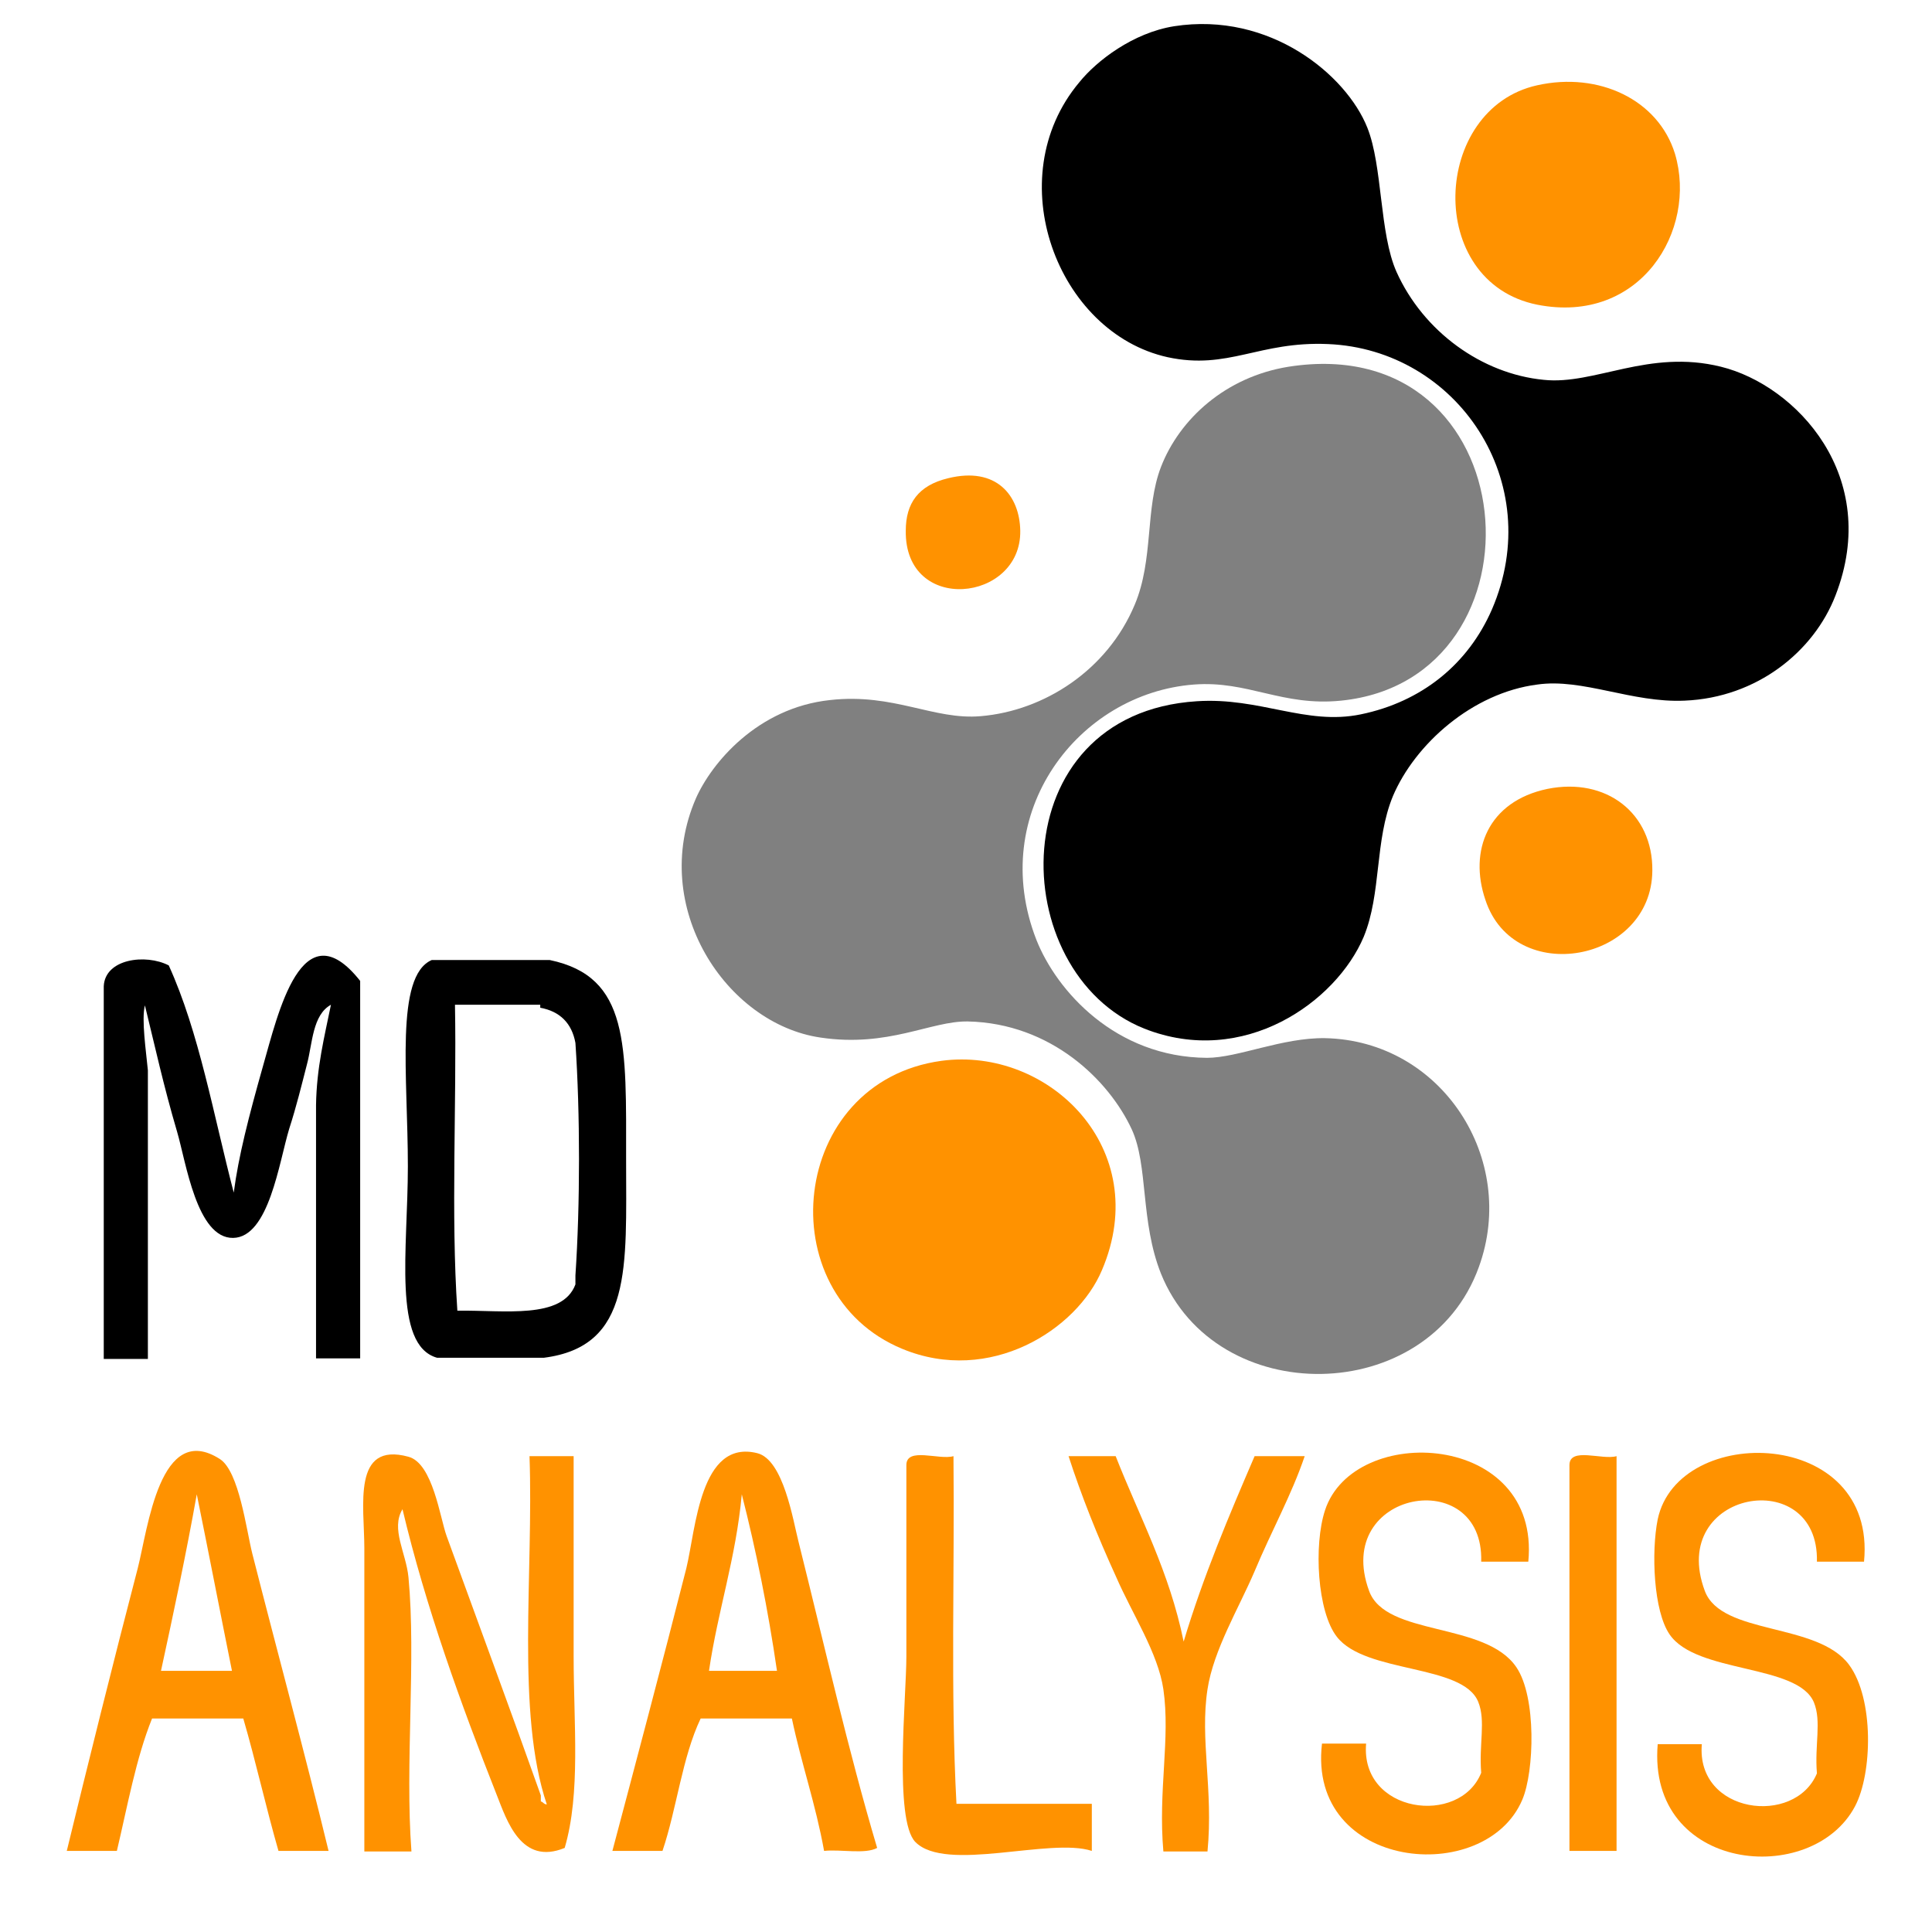
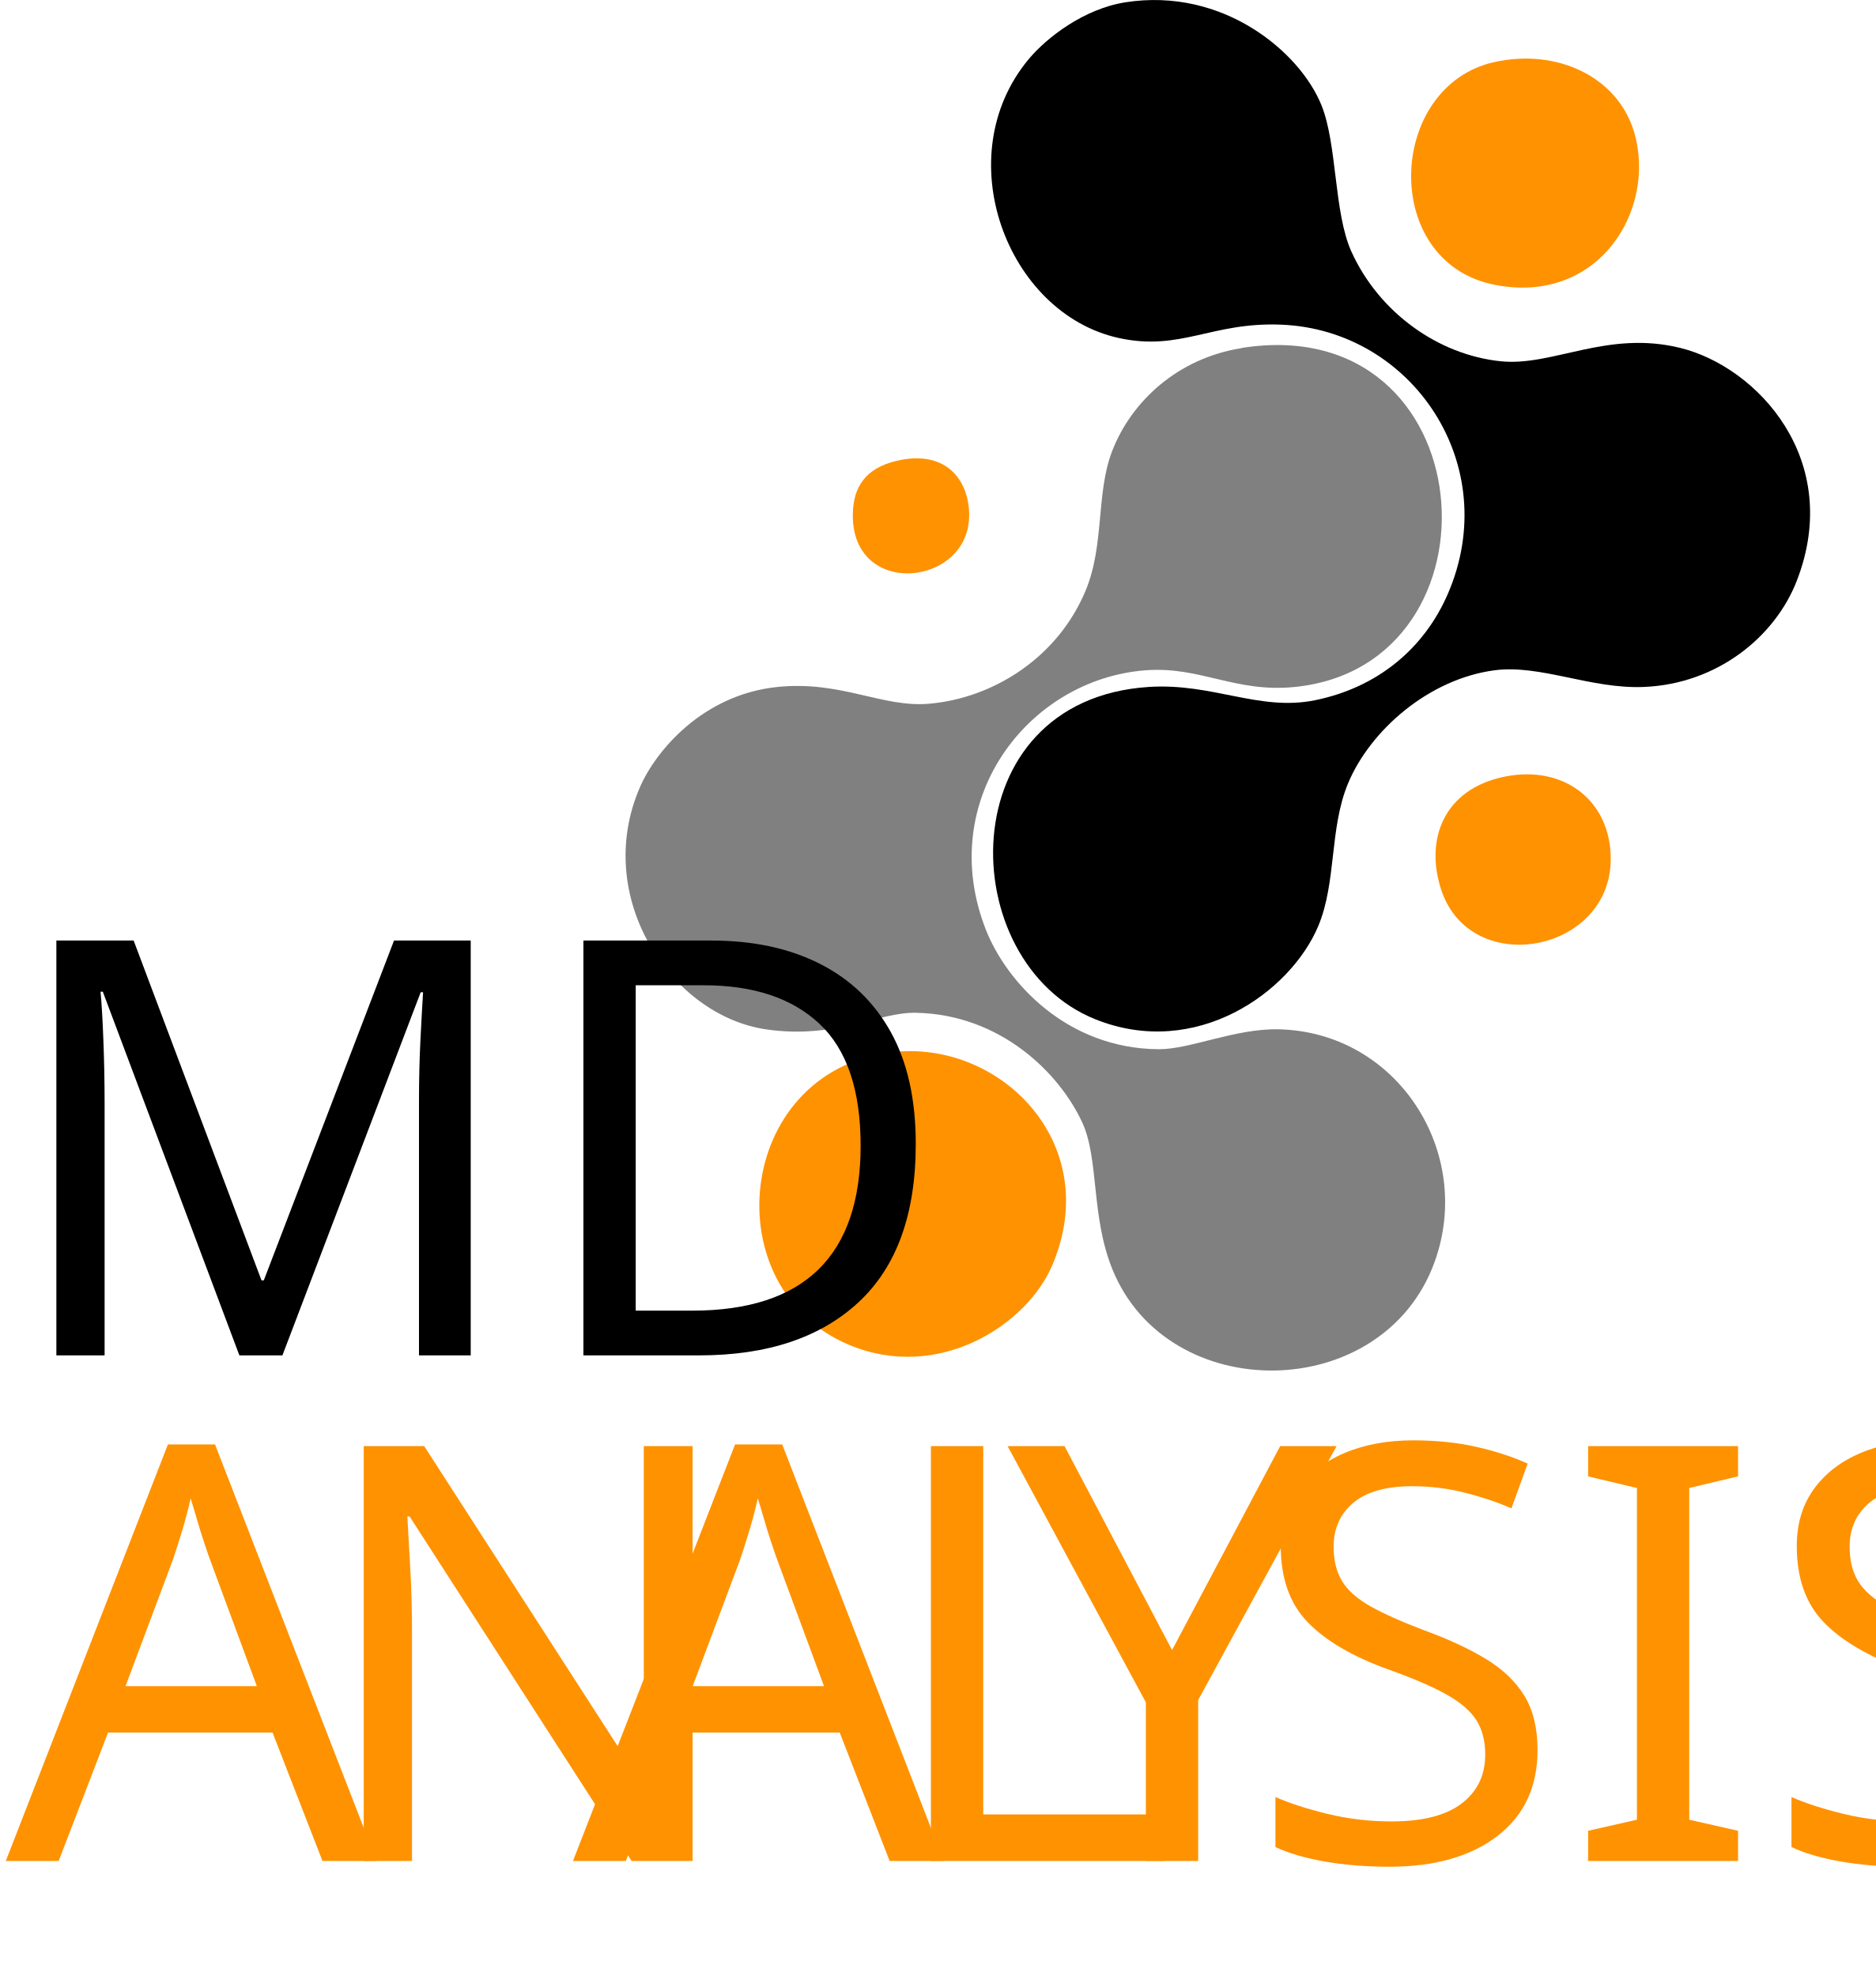
- <svg xmlns="http://www.w3.org/2000/svg" version="1.1" id="Layer_1" x="0px" y="0px" viewBox="0 0 324 324" style="enable-background:new 0 0 324 324;" xml:space="preserve">
-   <style type="text/css">
- 	.st0{fill-rule:evenodd;clip-rule:evenodd;fill:#FF9200;}
- 	.st1{fill-rule:evenodd;clip-rule:evenodd;}
- 	.st2{fill-rule:evenodd;clip-rule:evenodd;fill:#808080;}
- </style>
-   <g>
-     <g>
-       <path class="st0" d="M55.1,310.4c-2.8,0-5.6,0-8.4,0c-2.1-7.3-3.8-15-5.9-22.2c-5.1,0-10.2,0-15.3,0c-2.7,6.7-4.1,14.6-5.9,22.2    c-2.8,0-5.6,0-8.4,0c3.3-13.6,7.9-32.1,11.9-47.4c1.7-6.6,3.7-24.8,13.8-18.3c3.2,2.1,4.4,11.8,5.4,15.8    C46.6,277.4,51.1,293.9,55.1,310.4z M27,280.2c4,0,7.9,0,11.9,0c-2-9.9-3.9-19.8-5.9-29.6C31.2,260.7,29.1,270.5,27,280.2z" />
-       <path class="st0" d="M147.1,309.9c-2,1.1-6.1,0.2-8.9,0.5c-1.4-7.8-3.8-14.6-5.4-22.2c-5.1,0-10.2,0-15.3,0    c-3.1,6.5-4,15.1-6.4,22.2c-2.8,0-5.6,0-8.4,0c3.5-13.2,8.5-32,12.4-47.4c1.6-6.6,2.3-21.7,11.9-19.3c4.4,1.1,6,11.3,6.9,14.8    C138.3,276.1,142.2,293.4,147.1,309.9z M118.9,280.2c3.8,0,7.6,0,11.4,0c-1.5-10.3-3.5-20.2-5.9-29.6    C123.4,261.4,120.4,270,118.9,280.2z" />
-       <path class="st0" d="M256.3,261.9c-2.6,0-5.3,0-7.9,0c0.5-16.4-25-12-18.8,4.9c2.8,7.7,19.5,5.1,24.7,12.8c3.4,5,3,17.5,1,22.2    c-6.2,14.7-36.1,11.9-33.6-9.4c2.5,0,4.9,0,7.4,0c-1,11.7,15.7,13.9,19.3,4.9c-0.4-4.8,0.8-8.7-0.5-11.9    c-2.6-6.4-18.9-4.7-23.7-10.9c-3.3-4.2-3.9-15.4-2-21.2C227,238.5,258.4,240.1,256.3,261.9z" />
-       <path class="st0" d="M312.6,261.9c-2.6,0-5.3,0-7.9,0c0.4-16.4-25.1-12-18.8,4.9c2.8,7.5,18.9,5.2,24.2,12.4    c4.2,5.7,3.9,18.2,1,23.7c-7.2,13.7-34.9,11.1-33.1-10.4c2.5,0,4.9,0,7.4,0c-1,11.7,15.6,13.8,19.3,4.9c-0.4-4.8,0.8-8.7-0.5-11.9    c-2.7-6.5-19.7-4.8-24.2-11.4c-2.7-3.9-3.1-13.8-2-19.3C281.4,238.6,314.8,239.3,312.6,261.9z" />
-       <path class="st0" d="M88.8,244.2c2.5,0,4.9,0,7.4,0c0,10.6,0,22.4,0,33.6c0,11.3,1.2,22.9-1.5,32.1c-7.3,3-9.7-4.6-11.4-8.9    c-6-15.2-11.9-31.5-15.8-47.9c-2,3.3,0.6,7.3,1,11.4c1.3,13.8-0.6,31.4,0.5,46c-2.6,0-5.3,0-7.9,0c0-16.4,0-32.7,0-50.9    c0-7-2.1-17.9,7.4-15.3c4.1,1.1,5.3,10.3,6.4,13.3c5.2,14.3,11.3,30.8,15.8,43.5c0,0.3,0,0.7,0,1c0.4,0.1,0.5,0.5,1,0.5    C86.5,287.2,89.5,263.8,88.8,244.2z" />
-       <path class="st0" d="M159.9,244.2c0.2,19.4-0.5,39.7,0.5,58.3c7.6,0,15.2,0,22.7,0c0,2.6,0,5.3,0,7.9c-7-2.3-24.5,3.7-29.6-1.5    c-3.6-3.7-1.5-24.4-1.5-31.1c0-12.2,0-23.4,0-32.1C152,242.6,157.5,244.9,159.9,244.2z" />
-       <path class="st0" d="M179.2,244.2c2.6,0,5.3,0,7.9,0c4,10.2,9,19.3,11.4,31.1c3.3-11,7.6-21.1,11.9-31.1c2.8,0,5.6,0,8.4,0    c-2.2,6.5-5.6,12.6-8.4,19.3c-2.6,6.1-6.9,13.2-7.9,19.8c-1.3,8.4,1,16.8,0,27.2c-2.5,0-4.9,0-7.4,0c-0.9-10.3,1.2-18.9,0-27.2    c-0.9-6.1-5.2-12.6-7.9-18.8C184,257.5,181.3,250.7,179.2,244.2z" />
-       <path class="st0" d="M271.1,244.2c0,22.1,0,44.1,0,66.2c-2.6,0-5.3,0-7.9,0c0-21.6,0-43.2,0-64.7    C263.2,242.6,268.7,244.9,271.1,244.2z" />
-     </g>
-     <g>
-       <path class="st1" d="M196.9,4.4c16.1-2.5,28.9,8.2,32.4,17c2.6,6.5,2,17.7,4.9,24.2c4.5,10,14.3,17.1,24.7,18.1    c8.5,0.9,17.6-5.2,29.7-2.2c12.6,3.1,27,18.4,19.2,38.4c-3.6,9.3-13.1,17.1-25.3,17.6c-8.8,0.4-17.1-3.8-24.7-2.7    c-10.9,1.4-20.5,10-24.2,18.7c-3.1,7.5-1.9,16.3-4.9,23.6c-4.6,10.9-20.1,22-36.8,15.4c-23.5-9.4-24.2-52.8,8.8-54.9    c10.6-0.7,18.3,4.1,27.5,2.2c10.2-2.1,18-8.4,22-17.6c9.2-21.3-5.8-43.6-27.5-44.5c-11.6-0.5-16.7,4.4-26.9,2.2    c-18.5-4.1-28.3-30-14.8-46.1C183.9,10.2,190,5.5,196.9,4.4z" />
-       <path class="st0" d="M257.8,14.3c10.3-2.3,20.3,2.4,23.1,11.5c3.8,12.8-5.8,28.7-23.1,25.3C238.9,47.3,240.1,18.2,257.8,14.3z" />
-       <path class="st2" d="M216.1,61.5c40.3-6.3,44.4,52.4,8.8,56c-9.9,1-15.6-3.4-24.7-2.7c-19.4,1.5-34.7,21.5-26.4,42.8    c3.4,8.6,13.3,19.7,28.6,19.8c5.2,0,12.6-3.4,19.8-3.3c19.6,0.4,32.4,20.3,25.8,38.4c-8.5,23.5-44.1,23.9-53.3,1.1    c-3.5-8.8-2.1-18.1-4.9-24.2c-3.8-8.2-13.5-17.8-27.5-18.1c-6.2-0.1-13.3,4.4-24.7,2.7c-15.8-2.3-28.8-21.9-20.9-40.1    c2.6-5.9,10.3-15.2,22.5-16.5c10.7-1.2,17.4,3.4,25.3,2.7c10.6-0.9,21.2-7.7,25.8-18.7c3.2-7.6,1.7-16.1,4.4-23.1    C197.8,70.3,205.5,63.2,216.1,61.5z" />
-       <path class="st0" d="M159,80.2c8.1-2,12,2.9,12.1,8.8c0.2,12-19.4,14.1-19.2,0C151.9,84.4,154,81.4,159,80.2z" />
-       <path class="st0" d="M259.5,132.3c9.9-2,17.7,4.1,17.6,13.7c-0.1,15.4-23.2,19.6-28,4.9C246.3,142.7,249.5,134.4,259.5,132.3z" />
-       <path class="st0" d="M157.9,177.9c17.9-2.4,35.6,14.7,26.9,35.1c-4.2,10-18.8,19.3-33.5,13.2C128.8,216.9,132.3,181.4,157.9,177.9    z" />
-     </g>
-     <g>
-       <path class="st1" d="M17.4,165.4c0.2-4.6,7-5.5,10.9-3.5c5.1,11.2,7.5,25.1,10.9,38.1c0.8-6.1,2.5-12.7,4.9-21.2    c2.5-8.7,6.5-26.7,16.3-14.3c0,21.1,0,42.2,0,63.3c-2.5,0-4.9,0-7.4,0c0-14.2,0-28.3,0-42.5c0.1-6.3,1.4-11.4,2.5-16.8    c-3.1,1.7-3.1,6.5-4,9.9c-0.9,3.5-1.8,7.2-3,10.9c-1.7,5.6-3.4,18.2-9.4,18.3c-6.1,0.1-7.9-12.7-9.4-17.8    c-2.3-7.8-3.7-14.3-5.4-21.2c-0.6,2.4,0.2,7.7,0.5,10.9c0,16.1,0,32.3,0,48.4c-2.5,0-4.9,0-7.4,0    C17.4,206.9,17.4,186.2,17.4,165.4z" />
-       <path class="st1" d="M73.3,227.7c-7.5-2.1-4.9-18.3-4.9-32.1c0-15.1-2.2-31.9,4-34.6c6.6,0,13.2,0,19.8,0    c13.4,2.8,12.8,14.2,12.8,33.6c0,17.9,1.1,31.2-13.8,33.1C85.1,227.7,79.2,227.7,73.3,227.7z M76.7,219.8    c7.9-0.1,17.6,1.5,19.8-4.4c0-0.5,0-1,0-1.5c0.8-11.9,0.8-27.2,0-39c-0.6-3.3-2.6-5.3-5.9-5.9c0-0.2,0-0.3,0-0.5    c-4.8,0-9.6,0-14.3,0C76.6,185.4,75.6,203.6,76.7,219.8z" />
-     </g>
+ <svg xmlns="http://www.w3.org/2000/svg" id="Layer_1" data-name="Layer 1" viewBox="0 0 309.88 326.51">
+   <defs>
+     <style>
+       .cls-1, .cls-2 {
+         font-family: ZagBold, 'Zag Bold';
+         font-size: 96px;
+       }
+ 
+       .cls-3 {
+         letter-spacing: -.16em;
+       }
+ 
+       .cls-4 {
+         letter-spacing: -.02em;
+       }
+ 
+       .cls-2, .cls-5 {
+         fill: #ff9200;
+       }
+ 
+       .cls-6 {
+         letter-spacing: 0em;
+       }
+ 
+       .cls-7 {
+         fill: gray;
+       }
+ 
+       .cls-7, .cls-5, .cls-8 {
+         fill-rule: evenodd;
+       }
+ 
+       .cls-9 {
+         letter-spacing: -.03em;
+       }
+     </style>
+   </defs>
+   <g id="logo">
+     <path class="cls-8" d="M185.92,.38c16.13-2.53,28.86,8.2,32.4,17.03,2.62,6.53,2.02,17.71,4.94,24.17,4.54,10.03,14.32,17.07,24.71,18.12,8.54,.87,17.59-5.2,29.66-2.2,12.65,3.14,26.95,18.44,19.22,38.44-3.58,9.26-13.13,17.07-25.26,17.57-8.8,.37-17.1-3.76-24.71-2.75-10.9,1.45-20.53,9.96-24.17,18.67-3.12,7.48-1.88,16.35-4.94,23.62-4.59,10.89-20.15,22.05-36.8,15.38-23.54-9.43-24.18-52.76,8.79-54.92,10.58-.69,18.25,4.06,27.46,2.2,10.25-2.08,18.01-8.44,21.97-17.58,9.2-21.25-5.83-43.58-27.46-44.48-11.58-.49-16.66,4.45-26.91,2.2-18.48-4.06-28.31-30.04-14.83-46.13,2.94-3.5,9.05-8.26,15.93-9.34Z" />
+     <path class="cls-5" d="M246.88,10.26c10.28-2.3,20.34,2.39,23.07,11.53,3.82,12.82-5.84,28.69-23.07,25.26-18.91-3.76-17.76-32.83,0-36.8Z" />
+     <path class="cls-7" d="M205.14,57.49c40.3-6.33,44.37,52.41,8.79,56.02-9.89,1-15.6-3.45-24.71-2.75-19.4,1.49-34.73,21.48-26.36,42.84,3.35,8.56,13.29,19.68,28.56,19.77,5.18,.03,12.64-3.44,19.77-3.29,19.61,.4,32.38,20.29,25.81,38.45-8.51,23.53-44.13,23.92-53.27,1.1-3.52-8.79-2.15-18.12-4.94-24.16-3.77-8.16-13.48-17.84-27.46-18.12-6.24-.13-13.26,4.4-24.71,2.75-15.81-2.28-28.82-21.93-20.87-40.09,2.6-5.95,10.32-15.16,22.52-16.48,10.66-1.15,17.41,3.44,25.26,2.75,10.64-.94,21.22-7.66,25.81-18.67,3.16-7.58,1.69-16.05,4.39-23.07,3.16-8.2,10.83-15.36,21.42-17.02Z" />
+     <path class="cls-5" d="M148.03,76.17c8.07-1.95,11.98,2.93,12.08,8.79,.2,11.98-19.43,14.07-19.22,0,.07-4.56,2.15-7.58,7.14-8.79Z" />
+     <path class="cls-5" d="M248.53,128.34c9.94-2.04,17.66,4.09,17.57,13.73-.14,15.43-23.19,19.65-28.01,4.94-2.73-8.34,.45-16.62,10.44-18.67Z" />
+     <path class="cls-5" d="M146.93,173.92c17.86-2.44,35.59,14.73,26.91,35.15-4.23,9.95-18.84,19.28-33.5,13.18-22.45-9.34-18.94-44.85,6.59-48.33Z" />
  </g>
+   <text class="cls-2" transform="translate(.96 307.5)">
+     <tspan x="0" y="0">A</tspan>
+     <tspan class="cls-4" x="49.82" y="0">N</tspan>
+     <tspan class="cls-6" x="93.7" y="0">A</tspan>
+     <tspan class="cls-3" x="143.52" y="0">L</tspan>
+     <tspan class="cls-9" x="165.5" y="0">Y</tspan>
+     <tspan x="204.86" y="0">SIS</tspan>
+   </text>
+   <text class="cls-1" transform="translate(0 223.96)">
+     <tspan x="0" y="0">MD</tspan>
+   </text>
</svg>
